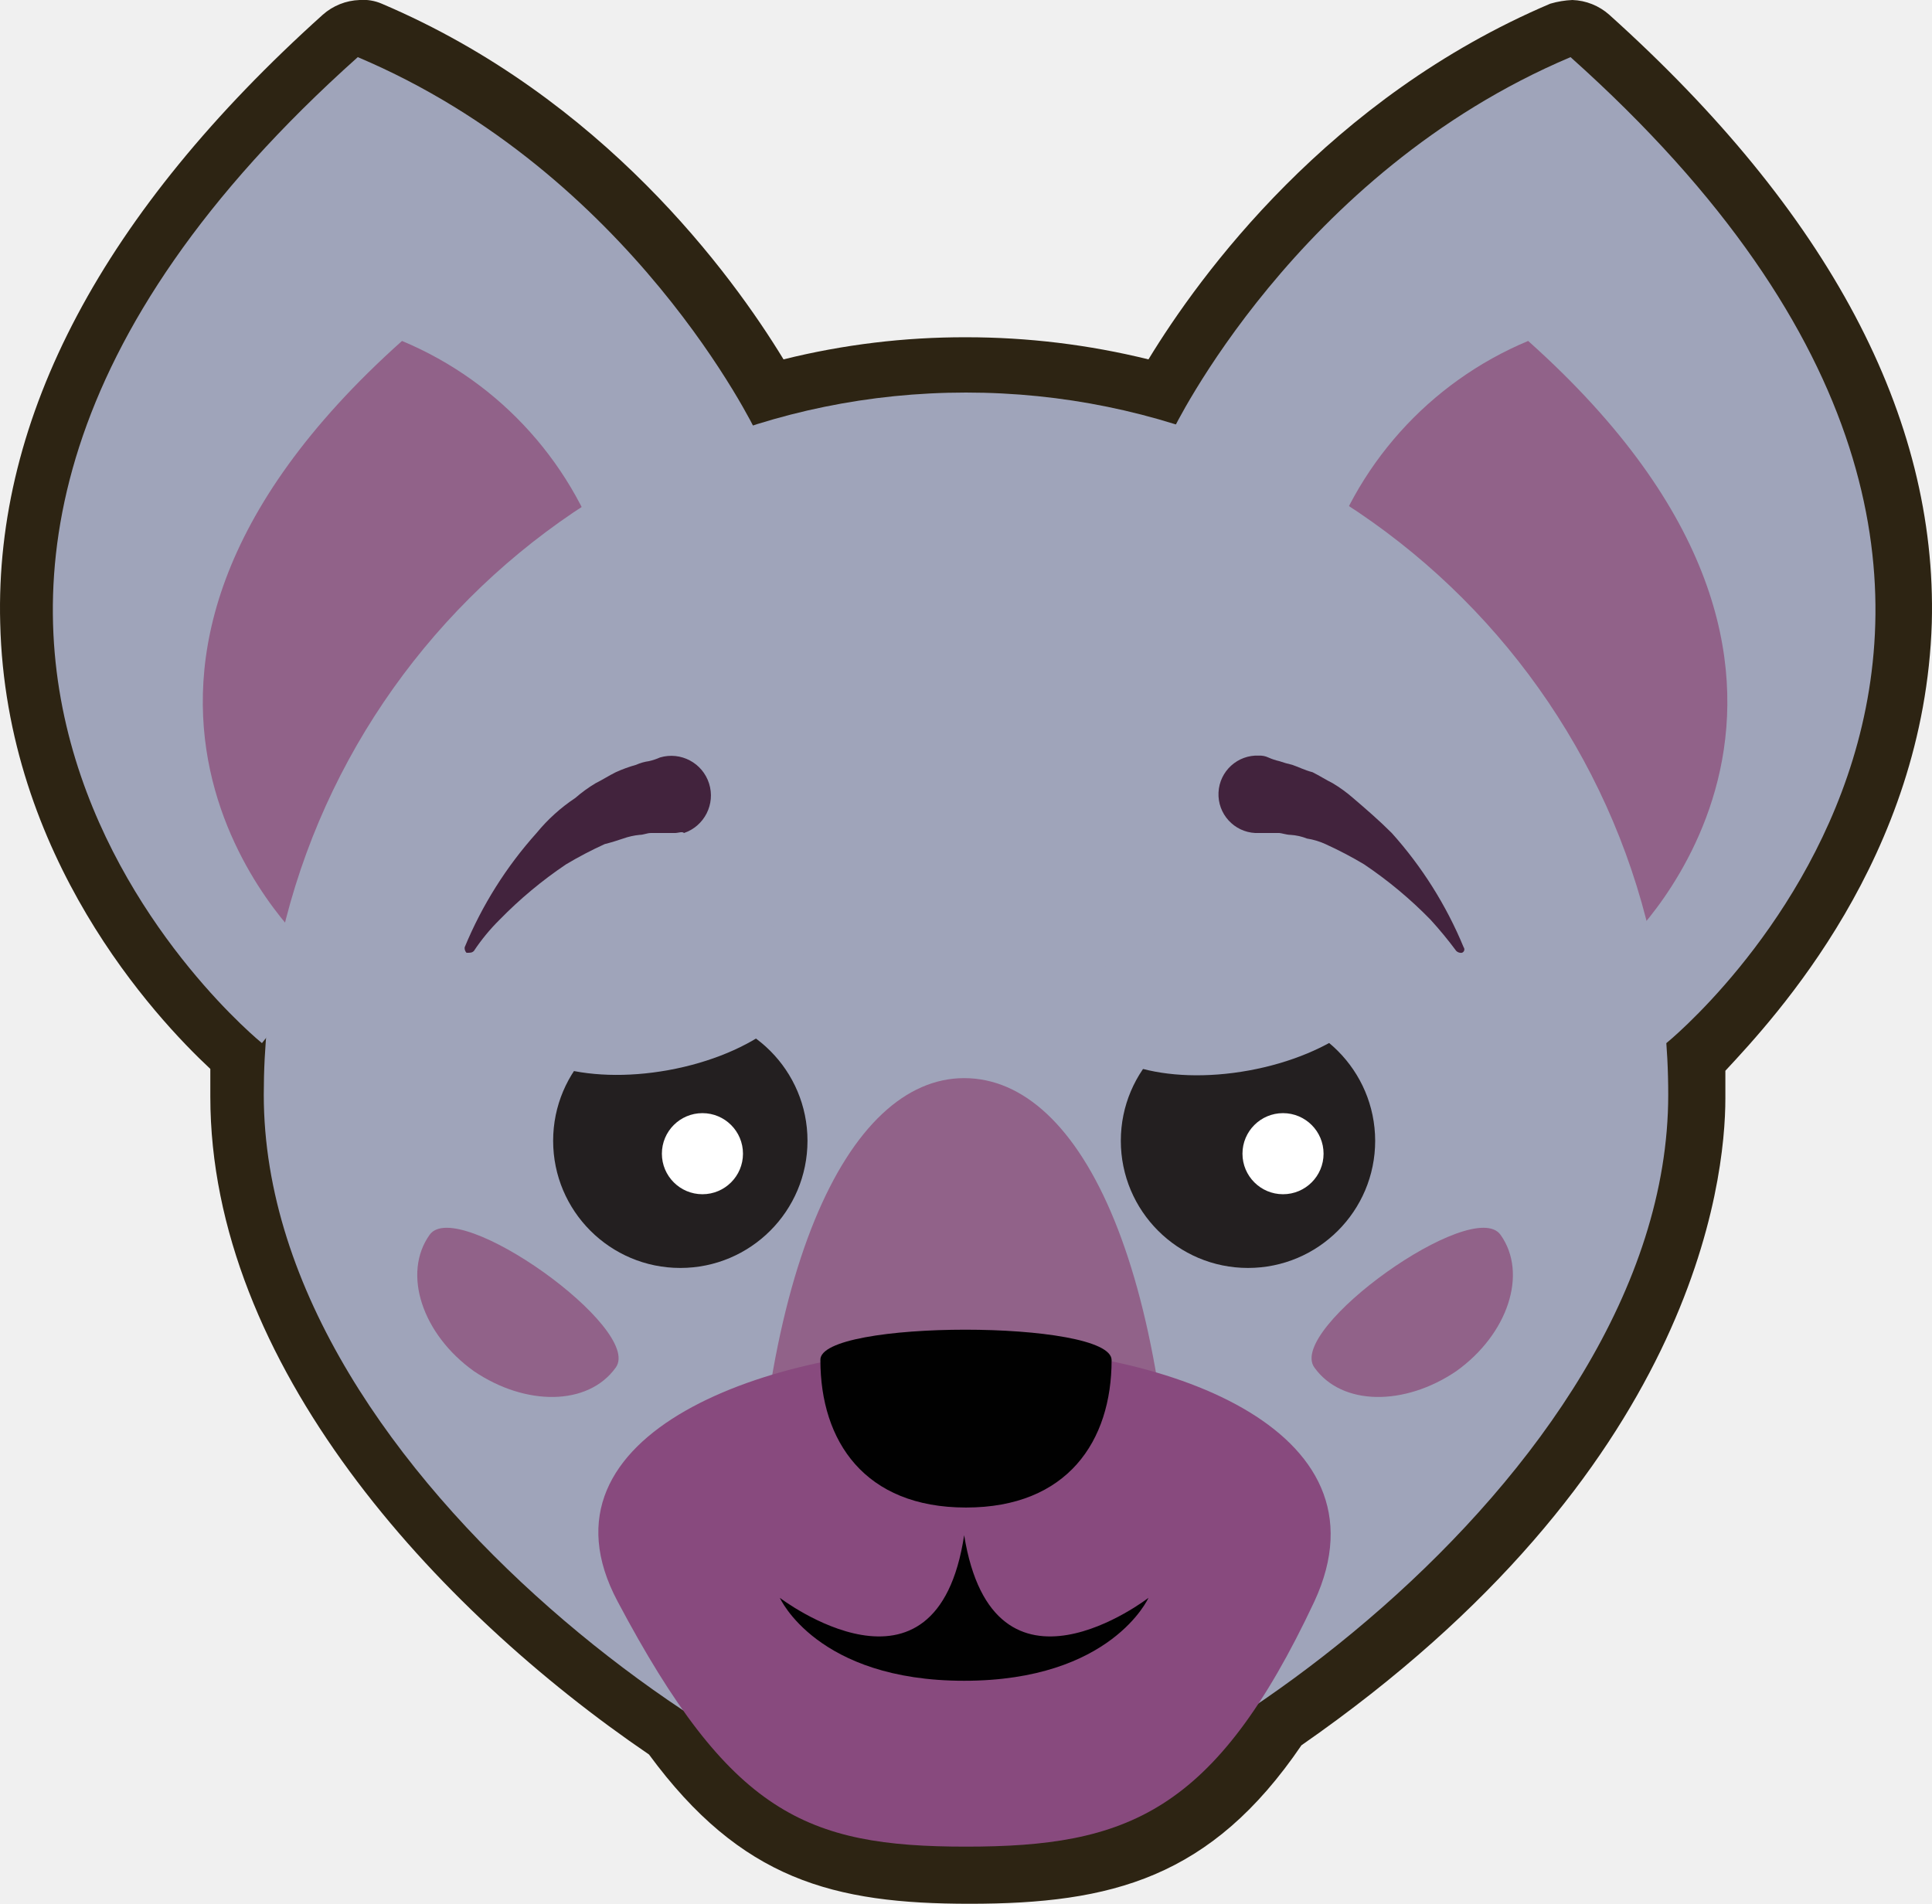
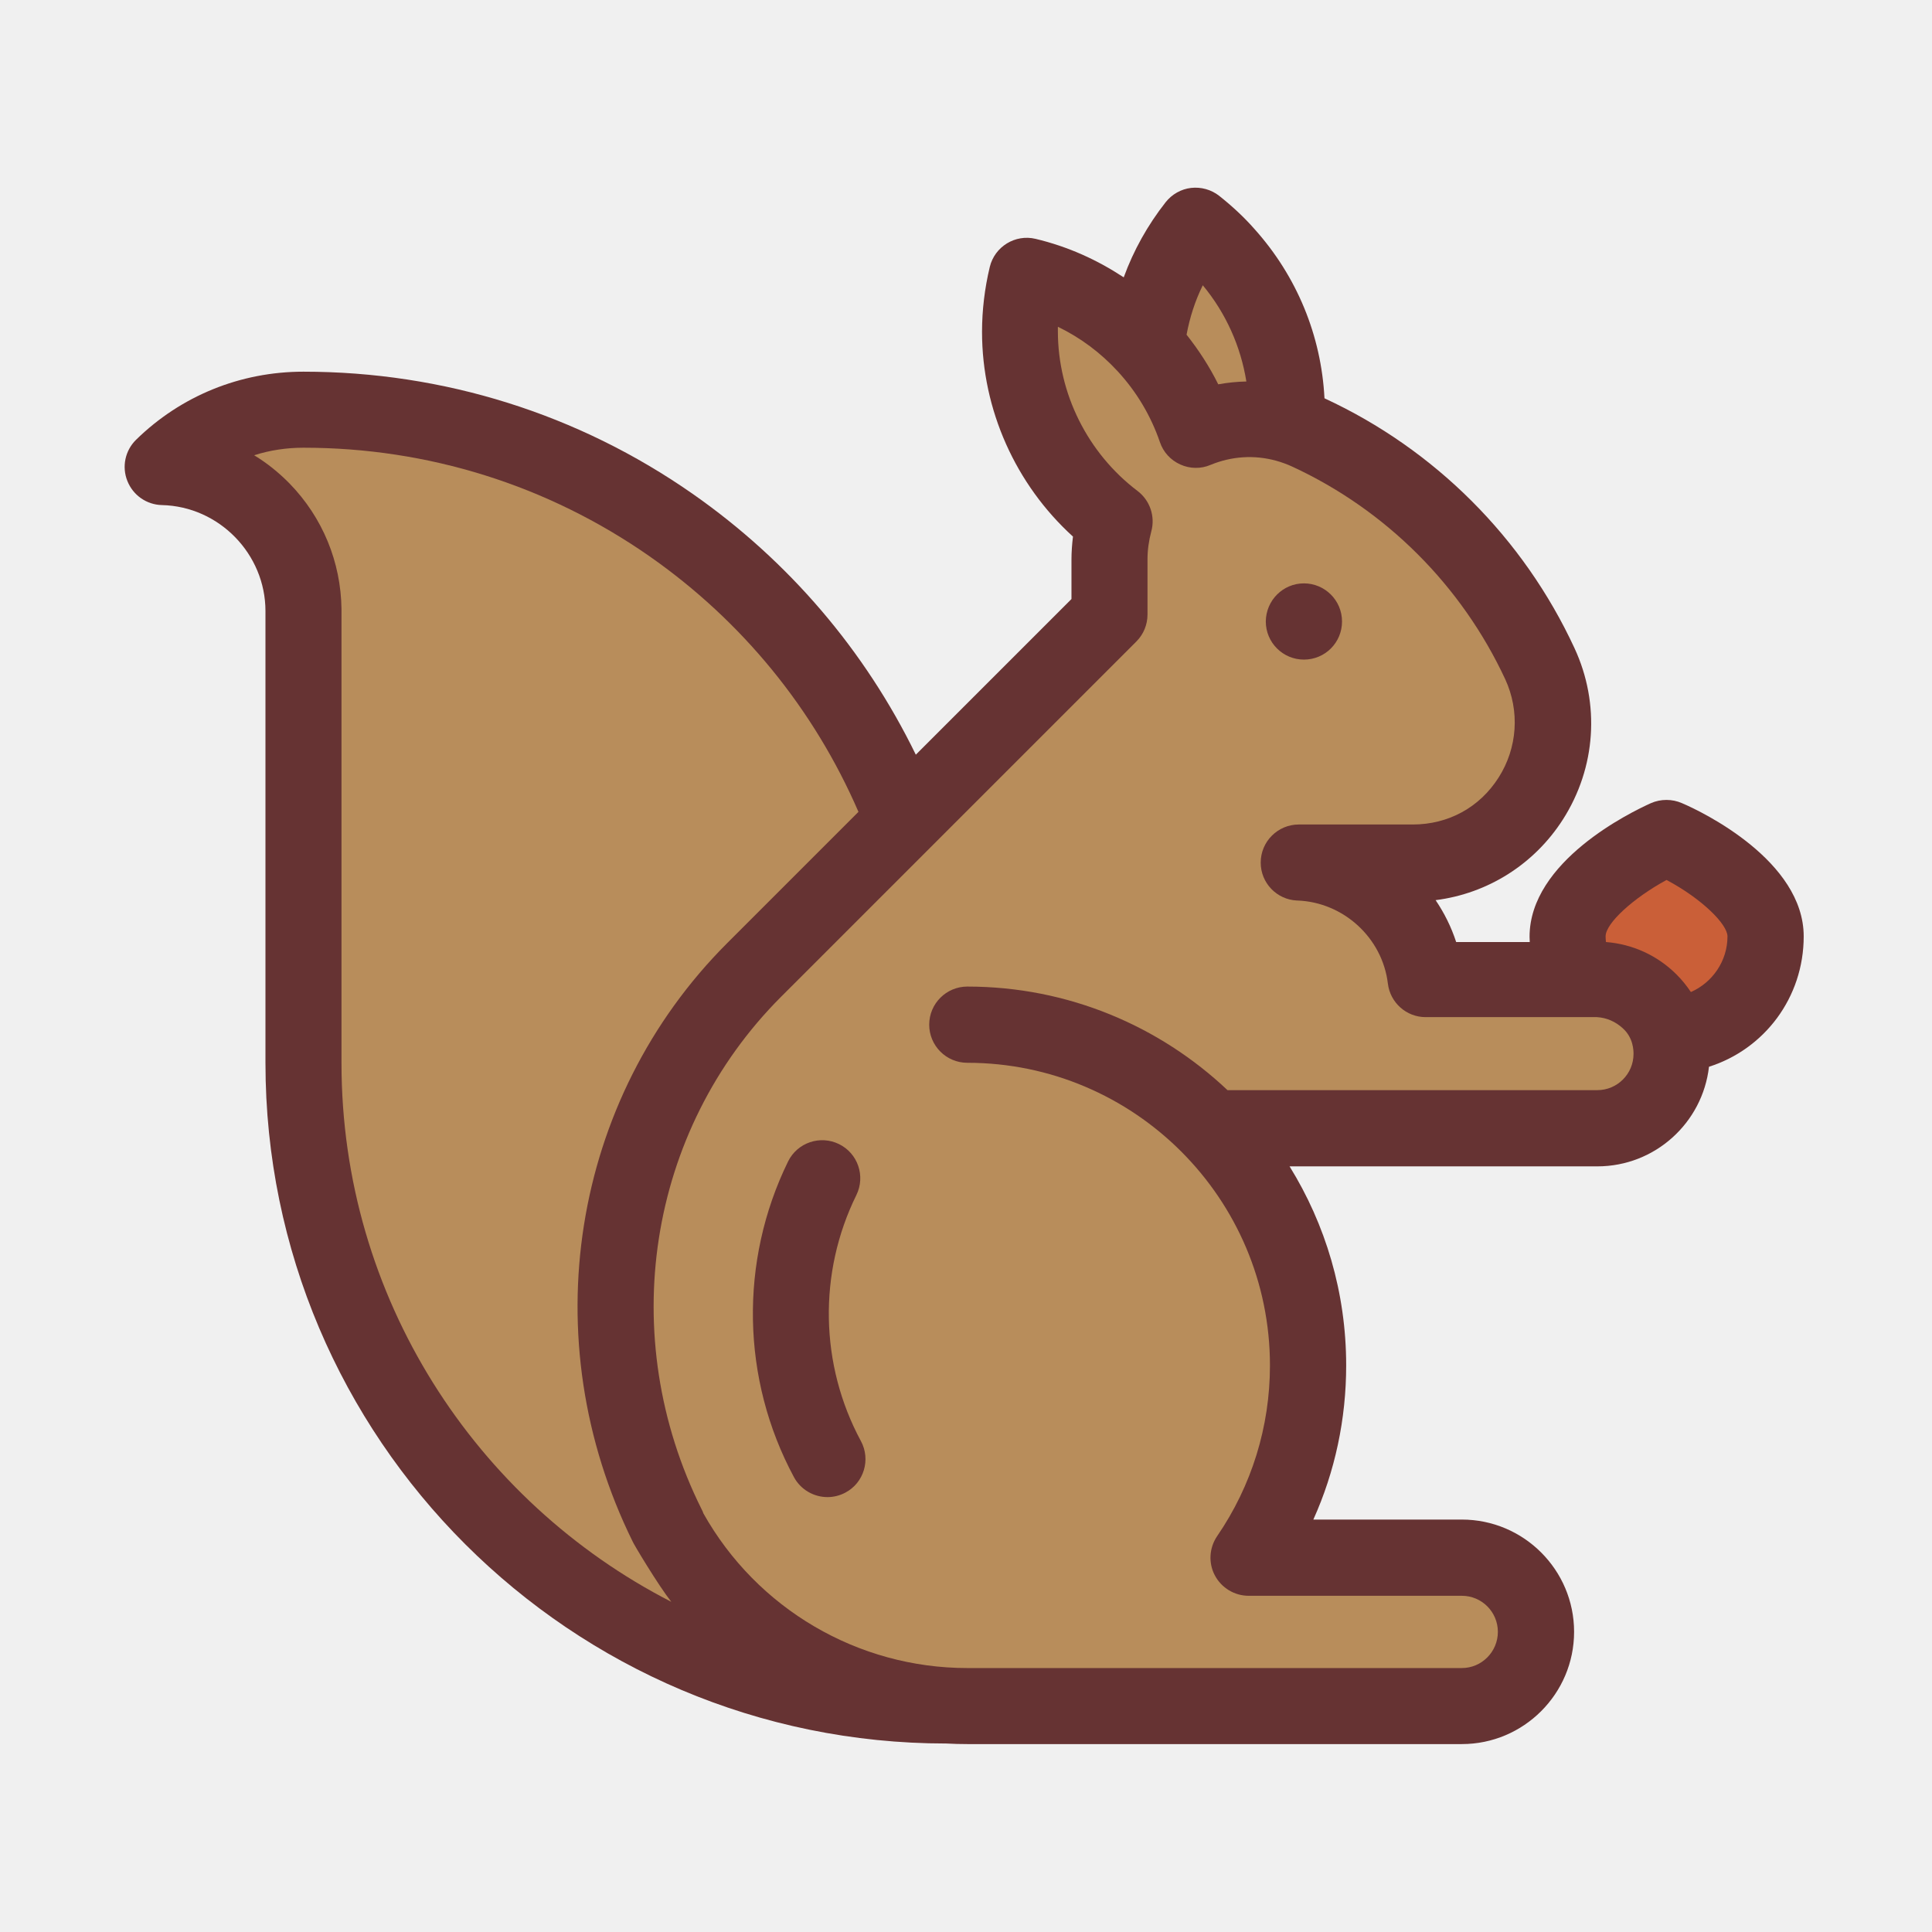
- <svg xmlns="http://www.w3.org/2000/svg" id="Layer_1" data-name="Layer 1" viewBox="0 0 104.822 103.3">
-   <g>
-     <path d="M104.811,33.8c.3-11.2-5.6-22.3-17.5-33a3.176,3.176,0,0,0-2-.8,5.018,5.018,0,0,0-1.2.2c-12,5.1-19,14.7-21.8,19.3a41.27,41.27,0,0,0-9.9-1.2,40.665,40.665,0,0,0-9.9,1.2c-2.8-4.6-9.8-14.2-21.8-19.3a2.537,2.537,0,0,0-1.2-.2,3.176,3.176,0,0,0-2,.8c-11.9,10.7-17.8,21.8-17.5,33,.3,12.7,8.4,21.4,11.4,24.2v1.5c0,14.5,12.2,27.8,23.8,35.7,5,6.8,10,8.1,17.4,8.1,7.7,0,13.1-1.4,18-8.6,21.3-14.8,23-30.6,23-35.1V58.1C96.311,55.2,104.411,46.5,104.811,33.8Z" fill="#2d2413" />
-     <g>
-       <g>
-         <g>
-           <path d="M63.611,23.4s6.7-14,21.6-20.3c33.9,30.3,5.2,53.5,5.2,53.5Z" fill="#9fa4ba" />
-           <path d="M71.811,30.9a19.333,19.333,0,0,1,11.1-12.4c20.7,18.5,5.3,32.7,5.3,32.7Z" fill="#916289" />
-         </g>
-         <g>
-           <path d="M41.011,23.4s-6.7-14-21.6-20.3c-33.9,30.3-5.2,53.5-5.2,53.5Z" fill="#9fa4ba" />
-           <path d="M32.911,30.9a19.333,19.333,0,0,0-11.1-12.4c-20.7,18.5-5.3,32.7-5.3,32.7Z" fill="#916289" />
-         </g>
-       </g>
-       <path d="M14.311,59.4a38.1,38.1,0,1,1,76.2,0c0,21-28.7,39.9-38.1,39.9S14.311,80.5,14.311,59.4Z" fill="#9fa4ba" />
-       <path d="M40.811,88.7c0-19.7,5.2-30.2,11.5-30.2,6.4,0,11.5,10.5,11.5,30.2,0,0-5.2,10.4-11.5,10.4S40.811,88.7,40.811,88.7Z" fill="#916289" />
-       <path d="M71.311,86.9c-5.4,11.5-10.2,13.3-18.9,13.3s-12.8-1.8-18.9-13.3c-4.9-9.2,8.4-13.8,18.9-13.8C62.811,73,75.711,77.4,71.311,86.9Z" fill="#884a7e" />
-       <path d="M60.311,73.8c0,4.4-2.4,8-7.9,8s-7.9-3.6-7.9-8C44.411,71.6,60.311,71.6,60.311,73.8Z" fill="#010101" />
-       <path d="M52.311,83.3h0c-1.5,9.9-10,3.4-10,3.4s2,4.5,10,4.5,10-4.5,10-4.5S53.911,93.2,52.311,83.3Z" fill="#010101" />
-       <g>
-         <g>
-           <g>
-             <path d="M74.611,61.9a6.9,6.9,0,1,1-6.9-6.9A6.914,6.914,0,0,1,74.611,61.9Z" fill="#231f20" />
-             <circle cx="69.611" cy="62.6" r="2.2" fill="#fff" />
-           </g>
-           <ellipse cx="66.989" cy="53.855" rx="8.4" ry="4.3" transform="translate(-8.583 12.907) rotate(-10.347)" fill="#9fa4ba" />
-         </g>
-         <g>
-           <g>
-             <circle cx="36.911" cy="61.9" r="6.9" fill="#231f20" />
-             <circle cx="38.111" cy="62.6" r="2.2" fill="#fff" />
-           </g>
-           <ellipse cx="35.51" cy="53.833" rx="8.4" ry="4.3" transform="translate(-9.091 7.253) rotate(-10.347)" fill="#9fa4ba" />
-         </g>
-       </g>
-       <g>
-         <path d="M36.611,45.2h-1.3c-.2,0-.4.1-.6.1a3.71,3.71,0,0,0-.9.2c-.3.1-.6.2-1,.3a21.158,21.158,0,0,0-2.1,1.1,22.839,22.839,0,0,0-3.6,3,10.766,10.766,0,0,0-1.4,1.7c-.1.1-.2.1-.4.1a.367.367,0,0,1-.1-.3,21.645,21.645,0,0,1,3.9-6.2,9.516,9.516,0,0,1,2.1-1.9,7.637,7.637,0,0,1,1.1-.8c.4-.2.7-.4,1.1-.6a7.6,7.6,0,0,1,1.1-.4,2.545,2.545,0,0,1,.7-.2,3.219,3.219,0,0,0,.6-.2,2.151,2.151,0,0,1,1.3,4.1C37.011,45.1,36.811,45.2,36.611,45.2Z" fill="#42233d" />
-         <path d="M68.811,41.1a3.227,3.227,0,0,0,.6.2,6.388,6.388,0,0,0,.7.2c.3.1.7.3,1.1.4.4.2.7.4,1.1.6a7.63,7.63,0,0,1,1.1.8c.7.6,1.4,1.2,2.1,1.9a21.647,21.647,0,0,1,3.9,6.2.192.192,0,0,1-.1.3.367.367,0,0,1-.3-.1,21.662,21.662,0,0,0-1.4-1.7,22.845,22.845,0,0,0-3.6-3,21.158,21.158,0,0,0-2.1-1.1,3.811,3.811,0,0,0-1-.3,2.92,2.92,0,0,0-.9-.2c-.2,0-.5-.1-.6-.1h-1.3a2.1,2.1,0,1,1,.2-4.2A1.085,1.085,0,0,1,68.811,41.1Z" fill="#42233d" />
-       </g>
-       <g>
-         <path d="M81.411,67c-1.5-2.1-11.6,5.1-10.1,7.2s4.9,2.1,7.7.2C81.811,72.4,82.911,69.1,81.411,67Z" fill="#916289" />
-         <path d="M23.311,67c1.5-2.1,11.6,5.1,10.1,7.2s-4.9,2.1-7.7.2C22.911,72.4,21.811,69.1,23.311,67Z" fill="#916289" />
-       </g>
-     </g>
-   </g>
+ <svg xmlns="http://www.w3.org/2000/svg" width="800px" height="800px" viewBox="0 0 1024 1024" class="icon" version="1.1">
+   <path d="M956 496.3c0 32.5-20.9 59.8-50.2 69.1-3.4 29.7-28.6 52.8-59.2 52.8H683.5c19 30.7 30 66.8 30 105.5 0 28.4-5.9 56.2-17.4 81.7h78.7c32.8 0 59.5 26.7 59.5 59.5s-26.7 59.5-59.5 59.5H512.7c-3.7 0-7.4-0.1-11.1-0.3-199 0-360.9-161.6-360.9-360.7V324.8v-0.9c0-30.3-24.6-55.5-54.9-56.2-8.1-0.2-15.3-5.2-18.3-12.8-3-7.5-1.2-16.1 4.6-21.8 23.8-23.3 55.3-36.1 88.7-36.1 74.3 0 145.7 22.4 206.4 64.8 50.9 35.6 91.3 83 118.2 138.2l82.5-82.5v-20.8c0-4.1 0.3-8.2 0.8-12.3-30.4-27.6-48.2-67.2-48.2-108.5 0-11.5 1.4-23.1 4.1-34.4 2.6-10.8 13.5-17.5 24.3-14.9 8.4 2 16.7 4.8 24.6 8.3 7.7 3.4 15.1 7.5 22.1 12.1 5.2-14.3 12.7-27.7 22.2-39.8 3.3-4.2 8.2-7 13.5-7.6 5.3-0.6 10.7 0.9 14.9 4.2 6.8 5.4 13.2 11.3 18.8 17.7 22.4 25 35.3 56.4 37 89.6 0.1 0 0.2 0.1 0.2 0.1 58.3 27 105.3 74 132.3 132.3 13.7 29.5 11.4 63.4-6.1 90.8-15.2 23.8-39.9 39.3-67.5 42.8 4.6 6.8 8.3 14.2 10.9 22.2h39c0-0.9-0.1-1.8-0.1-2.8 0-40 53.6-66 64.3-70.8 5.2-2.3 11.3-2.3 16.5 0 10.9 4.6 64.5 30.6 64.5 70.6z" fill="#663333" />
+   <path d="M915.6 496.3c0 13.1-8 24.5-19.4 29.5-2.2-3.3-4.7-6.4-7.6-9.3-10.1-10.1-23.3-16.1-37.4-17.2-0.1-1-0.2-2-0.2-3 0-7 14.8-20.4 32.3-29.9 18.8 10 32.3 23.5 32.3 29.9z" fill="#CA5F38" />
+   <path d="M860.1 545c5.7 5.1 5.7 12 5.7 13.6 0 10.6-8.6 19.2-19.2 19.2h-196c-36-34-84.5-54.9-137.9-54.9-11.1 0-20.2 9-20.2 20.2 0 11.1 9 20.2 20.2 20.2 88.4 0 160.4 71.9 160.4 160.4 0 32.5-9.7 63.8-28 90.5-4.2 6.2-4.7 14.2-1.2 20.8 3.5 6.6 10.4 10.8 17.9 10.8h113c10.6 0 19.1 8.6 19.1 19.1 0 10.6-8.6 19.2-19.1 19.2H512.7c-58 0-111.5-31.4-139.9-82-0.2-0.7-0.5-1.4-0.9-2.1-45.7-91.6-28.8-200.7 42-271.6L602.3 340c3.8-3.8 5.9-8.9 5.9-14.3v-29.2c0-5 0.7-9.9 2-14.8 2.2-8-0.7-16.5-7.3-21.5-26.4-20-42.2-51.6-42.2-84.6v-2.4c12 5.8 22.7 13.8 31.8 23.7 10 10.9 17.5 23.5 22.3 37.5 1.8 5.3 5.7 9.5 10.8 11.8 5.1 2.3 10.9 2.4 16 0.2 11.2-4.6 23.2-5.4 34.8-2.2 2.9 0.8 5.9 1.9 8.7 3.2 49.6 23 89.6 63 112.7 112.6 7.8 16.9 6.5 36.4-3.5 52.1-10.1 15.9-26.7 24.9-45.5 24.9h-60.4c-11.1 0-20.2 9-20.2 20.2 0 10.8 8.5 19.6 19.2 20.1h0.3c24.4 0.9 45 19.8 47.9 44 1.2 10.1 9.8 17.8 20 17.8h90.8c5.3 0.3 10 2.5 13.7 5.9z" fill="#B88D5B" />
+   <path d="M691.1 309.2c11.1 0 20.2 9 20.2 20.2s-9 20.2-20.2 20.2c-11.1 0-20.2-9-20.2-20.2 0.1-11.2 9.1-20.2 20.2-20.2z" fill="#663333" />
+   <path d="M637.5 151.2c12.2 14.7 20.1 32.3 23.1 51-5 0.1-9.9 0.6-14.9 1.5-4.6-9.3-10.3-18.1-16.8-26.3 1.7-9.1 4.5-17.9 8.6-26.2z" fill="#B88D5B" />
+   <path d="M456.3 763.8c5.3 9.8 1.6 22.1-8.2 27.3-3 1.6-6.3 2.4-9.5 2.4-7.2 0-14.2-3.9-17.8-10.6-27.9-51.9-29-114.4-3.1-167.3 4.9-10 17-14.1 27-9.2s14.1 17 9.2 27c-20.3 41.2-19.4 90 2.4 130.4z" fill="#663333" />
+   <path d="M455 430.3l-69.6 69.6C302.6 582.7 282.5 710 335.3 817c0.4 1.2 13.5 23.1 20.5 32C252.1 795.8 181 687.8 181 563.5V323.9v-1c-0.3-25-10-48.6-27.5-66.6-5.7-5.8-12-10.9-18.8-15 8.4-2.7 17.2-4 26.2-4 66 0 129.4 19.9 183.3 57.5 49.1 34.3 87.2 81 110.8 135.5z" fill="#B88D5B" />
</svg>
